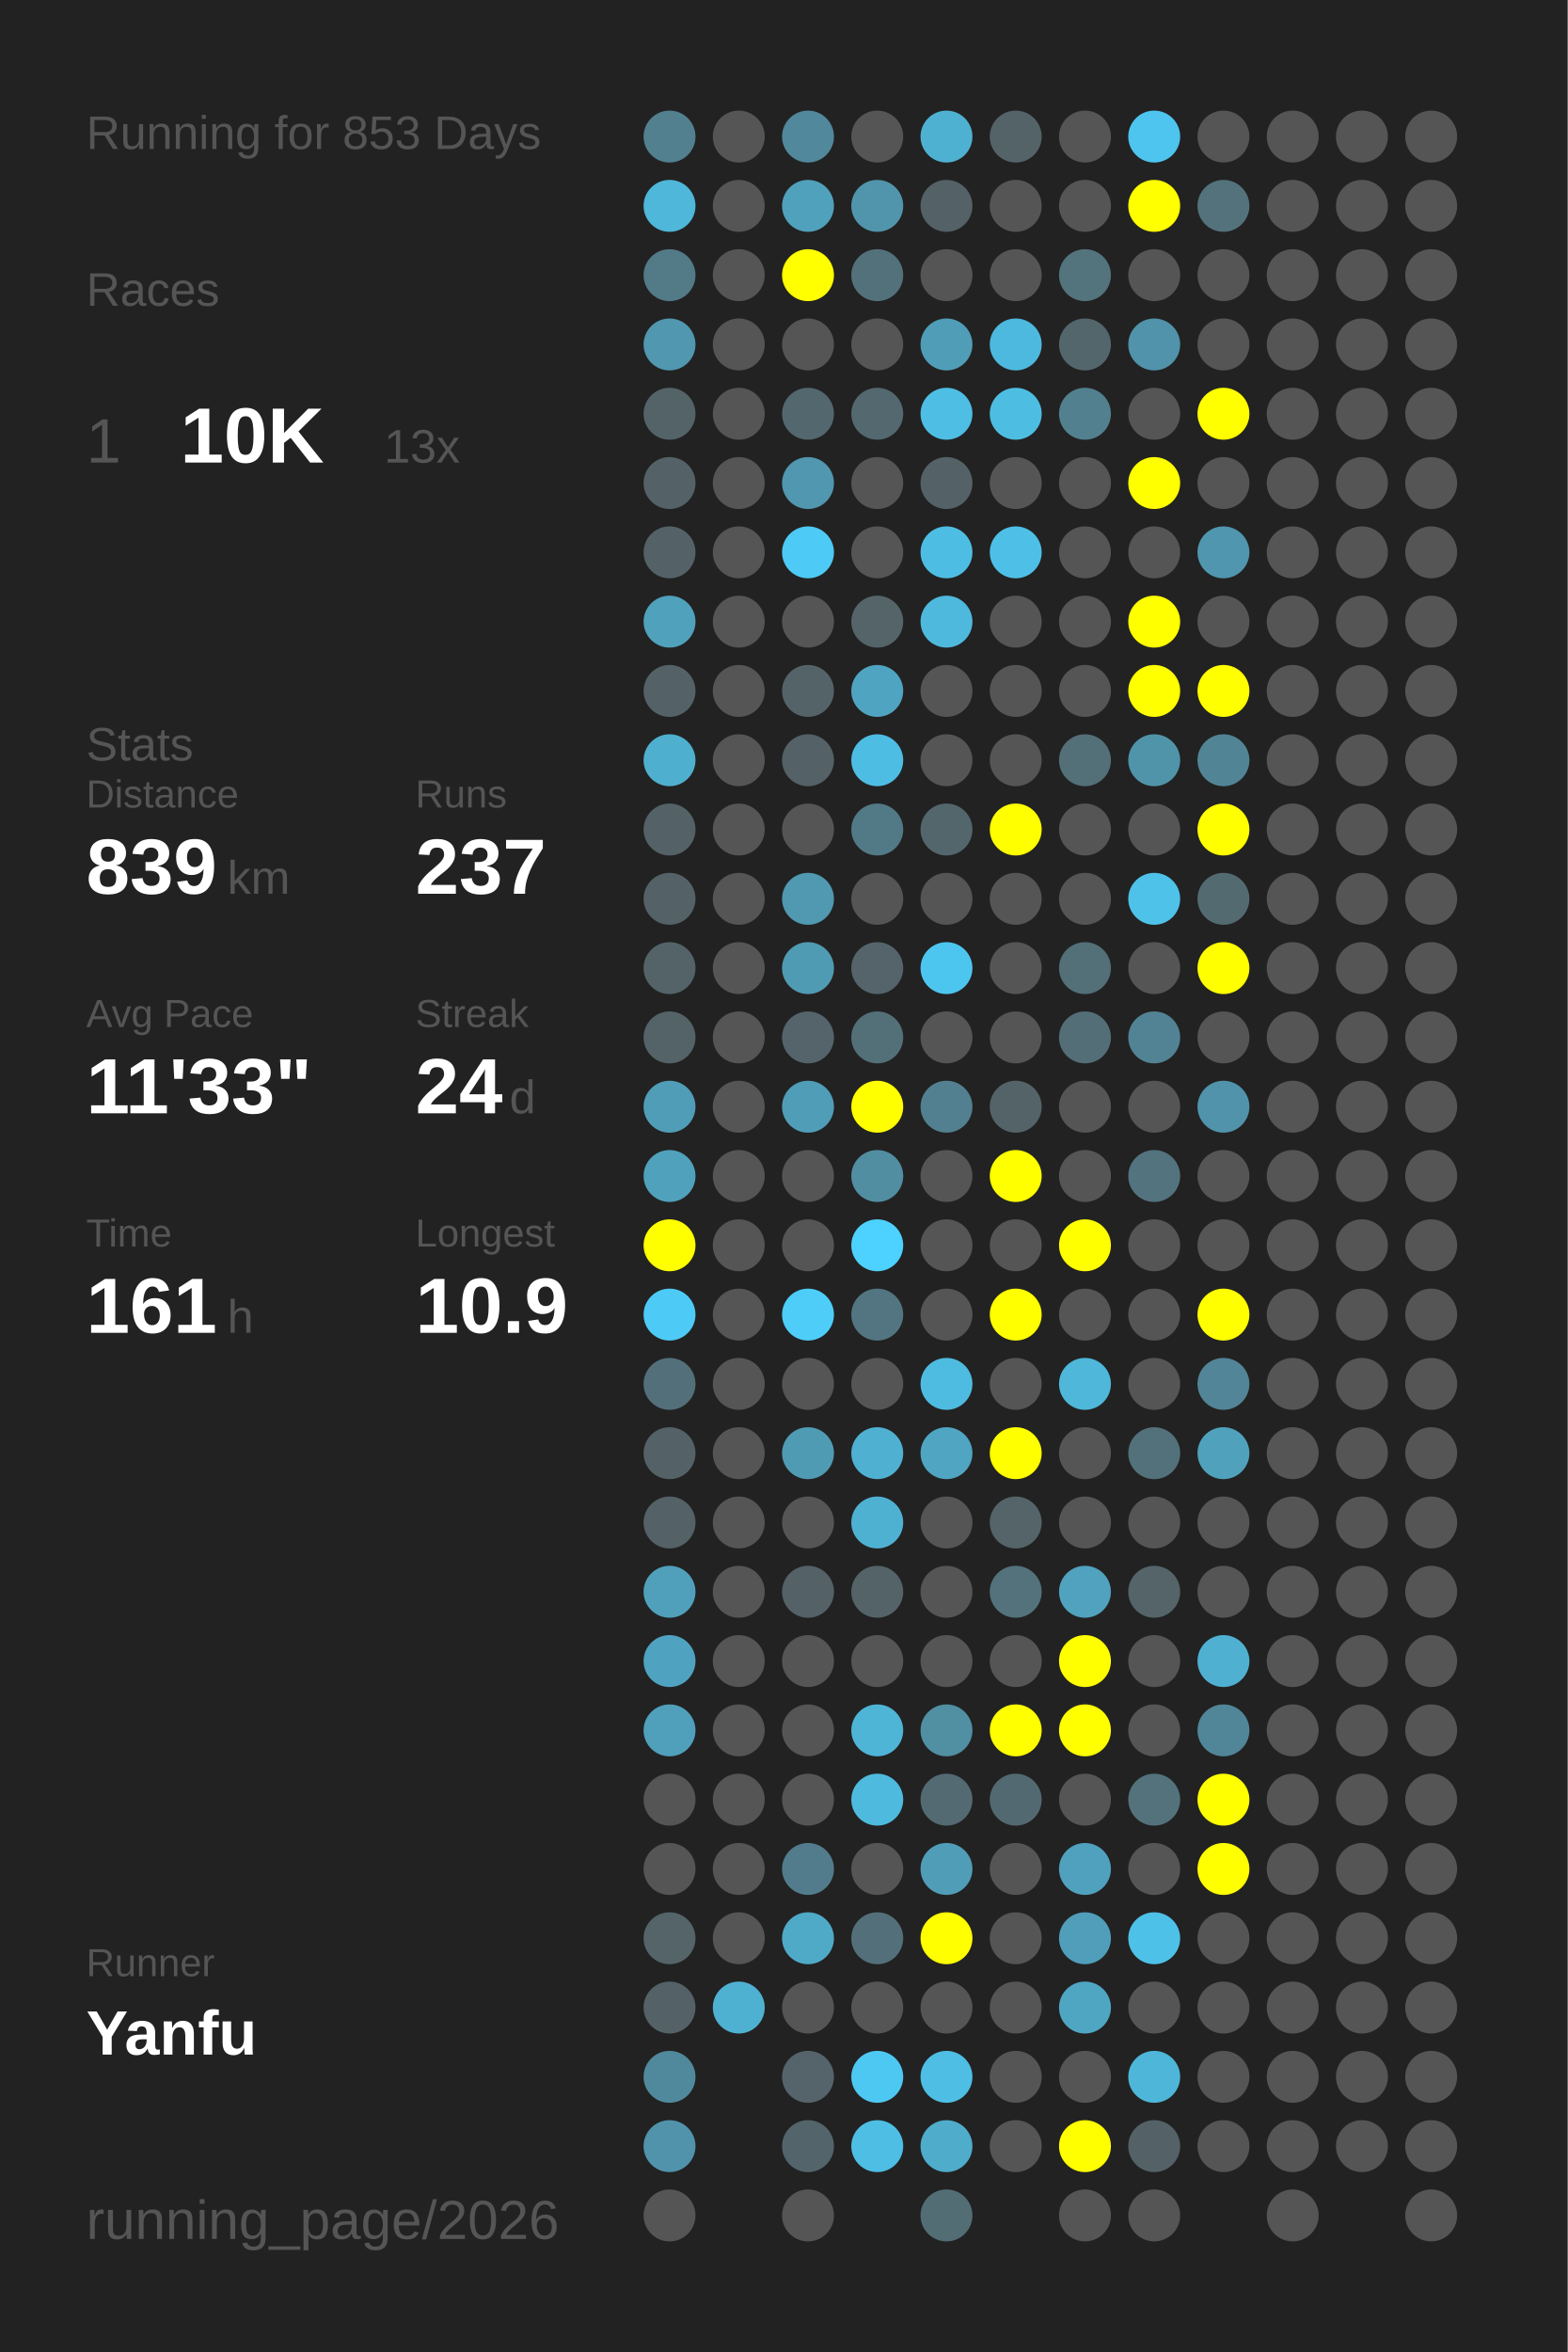
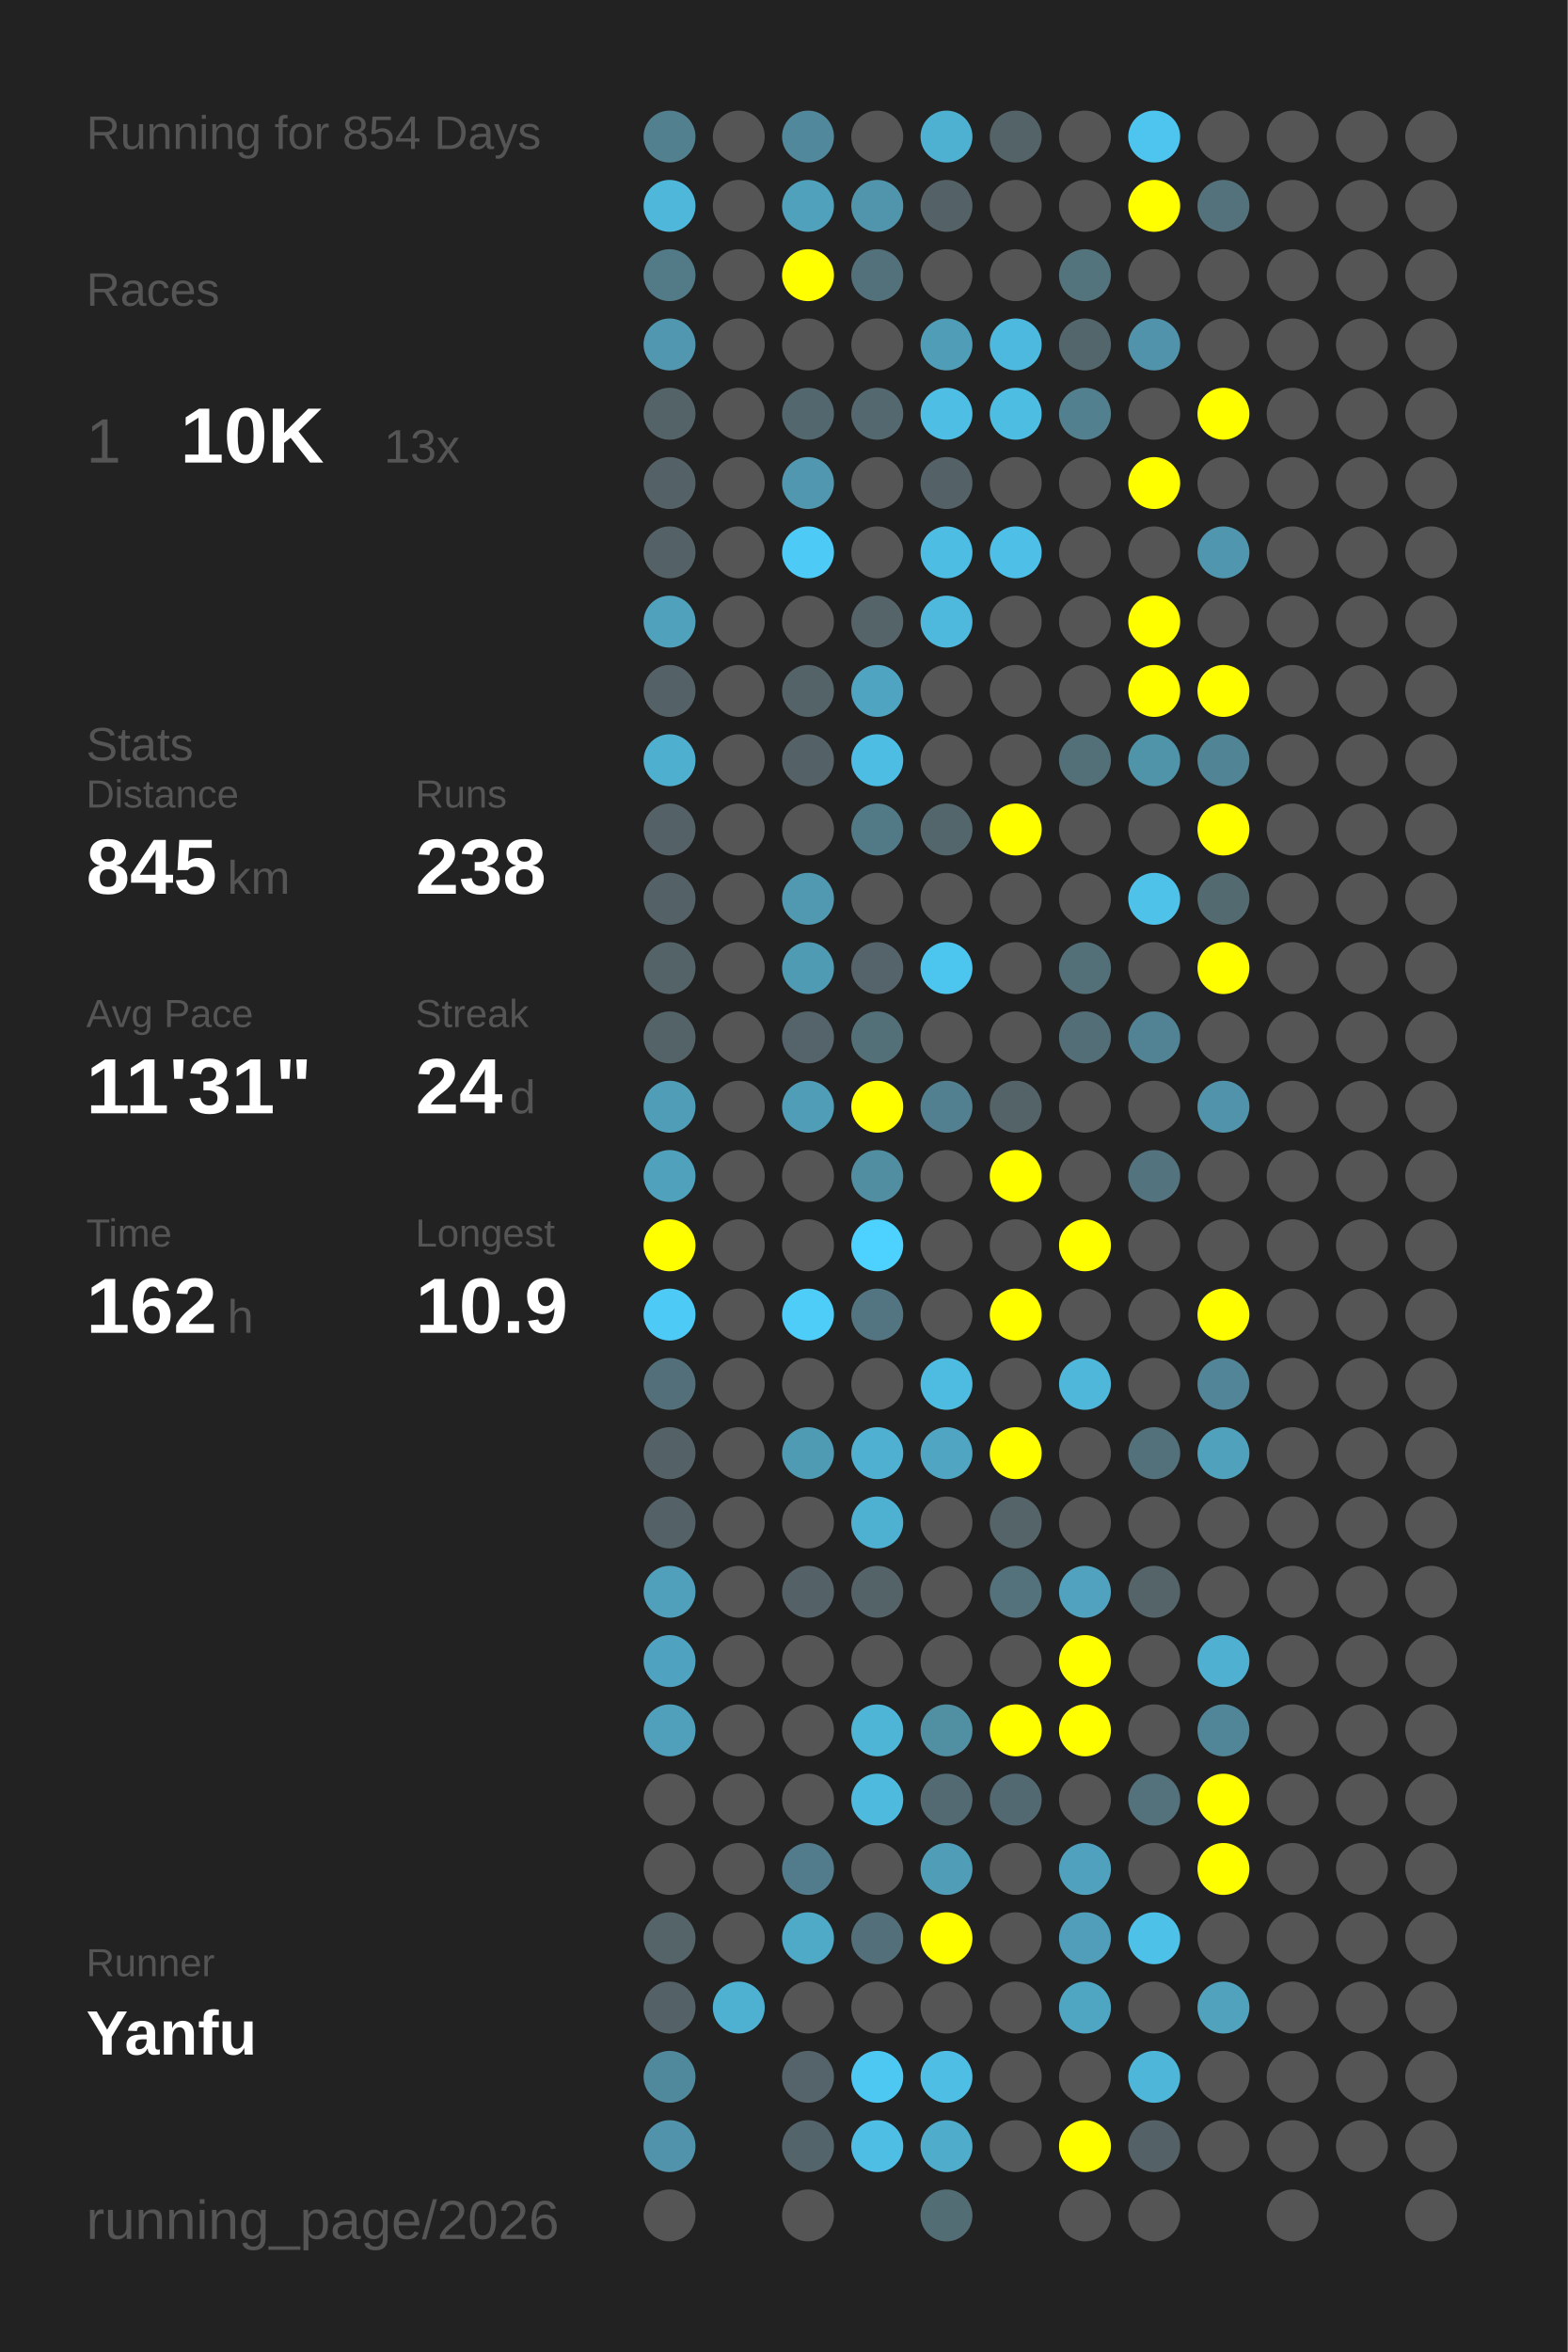
<svg xmlns="http://www.w3.org/2000/svg" baseProfile="full" height="300mm" version="1.1" viewBox="0,0,200,300" width="200mm">
  <defs />
  <rect fill="#222222" height="300" width="200" x="0" y="0" />
-   <text fill="#555555" style="font-size:6px; font-family:Arial;" x="11" y="19">Running for 853 Days</text>
+   <text fill="#555555" style="font-size:6px; font-family:Arial;" x="11" y="19">Running for 854 Days</text>
  <text fill="#555555" style="font-size:6px; font-family:Arial;" x="11" y="39">Races</text>
  <text fill="#555555" style="font-size:8px; font-family:Arial;" x="11" y="59">1</text>
  <text fill="#FFFFFF" style="font-size:10px; font-family:Arial; font-weight:bold;" x="23" y="59">10K</text>
  <text fill="#555555" style="font-size:6px; font-family:Arial;" x="49" y="59">13x</text>
  <text fill="#555555" style="font-size:6px; font-family:Arial;" x="11" y="97">Stats</text>
  <text fill="#555555" style="font-size:5px; font-family:Arial;" x="11" y="103">Distance</text>
-   <text fill="#FFFFFF" style="font-size:10px; font-family:Arial; font-weight:bold;" x="11" y="114">839</text>
+   <text fill="#FFFFFF" style="font-size:10px; font-family:Arial; font-weight:bold;" x="11" y="114">845</text>
  <text fill="#555555" style="font-size:6px; font-family:Arial;" x="29" y="114">km</text>
  <text fill="#555555" style="font-size:5px; font-family:Arial;" x="53" y="103">Runs</text>
-   <text fill="#FFFFFF" style="font-size:10px; font-family:Arial; font-weight:bold;" x="53" y="114">237</text>
+   <text fill="#FFFFFF" style="font-size:10px; font-family:Arial; font-weight:bold;" x="53" y="114">238</text>
  <text fill="#555555" style="font-size:5px; font-family:Arial;" x="11" y="131">Avg Pace</text>
-   <text fill="#FFFFFF" style="font-size:10px; font-family:Arial; font-weight:bold;" x="11" y="142">11'33"</text>
+   <text fill="#FFFFFF" style="font-size:10px; font-family:Arial; font-weight:bold;" x="11" y="142">11'31"</text>
  <text fill="#555555" style="font-size:5px; font-family:Arial;" x="53" y="131">Streak</text>
  <text fill="#FFFFFF" style="font-size:10px; font-family:Arial; font-weight:bold;" x="53" y="142">24</text>
  <text fill="#555555" style="font-size:6px; font-family:Arial;" x="65" y="142">d</text>
  <text fill="#555555" style="font-size:5px; font-family:Arial;" x="11" y="159">Time</text>
-   <text fill="#FFFFFF" style="font-size:10px; font-family:Arial; font-weight:bold;" x="11" y="170">161</text>
+   <text fill="#FFFFFF" style="font-size:10px; font-family:Arial; font-weight:bold;" x="11" y="170">162</text>
  <text fill="#555555" style="font-size:6px; font-family:Arial;" x="29" y="170">h</text>
  <text fill="#555555" style="font-size:5px; font-family:Arial;" x="53" y="159">Longest</text>
  <text fill="#FFFFFF" style="font-size:10px; font-family:Arial; font-weight:bold;" x="53" y="170">10.9</text>
  <text fill="#555555" style="font-size:5px; font-family:Arial;" x="11" y="252.065">Runner</text>
  <text fill="#FFFFFF" style="font-size:8px; font-family:Arial; font-weight:bold;" x="11" y="262.065">Yanfu</text>
  <text fill="#555555" style="font-size:7px; font-family:Arial;" x="11" y="285.581">running_page/2026</text>
  <circle cx="85.417" cy="17.419" fill="#52808f" r="3.312" />
  <circle cx="85.417" cy="26.258" fill="#4eb7da" r="3.312" />
  <circle cx="85.417" cy="35.097" fill="#527a87" r="3.312" />
  <circle cx="85.417" cy="43.935" fill="#5097af" r="3.312" />
  <circle cx="85.417" cy="52.774" fill="#546368" r="3.312" />
  <circle cx="85.417" cy="61.613" fill="#546267" r="3.312" />
  <circle cx="85.417" cy="70.452" fill="#546267" r="3.312" />
  <circle cx="85.417" cy="79.29" fill="#50a1bc" r="3.312" />
  <circle cx="85.417" cy="88.129" fill="#546267" r="3.312" />
  <circle cx="85.417" cy="96.968" fill="#4fafcf" r="3.312" />
  <circle cx="85.417" cy="105.806" fill="#546267" r="3.312" />
  <circle cx="85.417" cy="114.645" fill="#546267" r="3.312" />
  <circle cx="85.417" cy="123.484" fill="#546368" r="3.312" />
  <circle cx="85.417" cy="132.323" fill="#546368" r="3.312" />
  <circle cx="85.417" cy="141.161" fill="#509db7" r="3.312" />
  <circle cx="85.417" cy="150" fill="#50a1bc" r="3.312" />
  <circle cx="85.417" cy="158.839" fill="#FFFF00" r="3.312" />
  <circle cx="85.417" cy="167.677" fill="#4dcbf6" r="3.312" />
  <circle cx="85.417" cy="176.516" fill="#53707a" r="3.312" />
  <circle cx="85.417" cy="185.355" fill="#546267" r="3.312" />
  <circle cx="85.417" cy="194.194" fill="#546166" r="3.312" />
  <circle cx="85.417" cy="203.032" fill="#50a0bc" r="3.312" />
  <circle cx="85.417" cy="211.871" fill="#4fa3c0" r="3.312" />
  <circle cx="85.417" cy="220.71" fill="#50a0bc" r="3.312" />
  <circle cx="85.417" cy="229.548" fill="#555555" r="3.312" />
  <circle cx="85.417" cy="238.387" fill="#555555" r="3.312" />
  <circle cx="85.417" cy="247.226" fill="#546469" r="3.312" />
  <circle cx="85.417" cy="256.065" fill="#546267" r="3.312" />
  <circle cx="85.417" cy="264.903" fill="#51899c" r="3.312" />
  <circle cx="85.417" cy="273.742" fill="#5093aa" r="3.312" />
  <circle cx="85.417" cy="282.581" fill="#555555" r="3.312" />
  <circle cx="94.25" cy="17.419" fill="#555555" r="3.312" />
  <circle cx="94.25" cy="26.258" fill="#555555" r="3.312" />
  <circle cx="94.25" cy="35.097" fill="#555555" r="3.312" />
  <circle cx="94.25" cy="43.935" fill="#555555" r="3.312" />
  <circle cx="94.25" cy="52.774" fill="#555555" r="3.312" />
  <circle cx="94.25" cy="61.613" fill="#555555" r="3.312" />
  <circle cx="94.25" cy="70.452" fill="#555555" r="3.312" />
  <circle cx="94.25" cy="79.29" fill="#555555" r="3.312" />
  <circle cx="94.25" cy="88.129" fill="#555555" r="3.312" />
  <circle cx="94.25" cy="96.968" fill="#555555" r="3.312" />
  <circle cx="94.25" cy="105.806" fill="#555555" r="3.312" />
  <circle cx="94.25" cy="114.645" fill="#555555" r="3.312" />
  <circle cx="94.25" cy="123.484" fill="#555555" r="3.312" />
  <circle cx="94.25" cy="132.323" fill="#555555" r="3.312" />
  <circle cx="94.25" cy="141.161" fill="#555555" r="3.312" />
  <circle cx="94.25" cy="150" fill="#555555" r="3.312" />
  <circle cx="94.25" cy="158.839" fill="#555555" r="3.312" />
  <circle cx="94.25" cy="167.677" fill="#555555" r="3.312" />
  <circle cx="94.25" cy="176.516" fill="#555555" r="3.312" />
  <circle cx="94.25" cy="185.355" fill="#555555" r="3.312" />
  <circle cx="94.25" cy="194.194" fill="#555555" r="3.312" />
  <circle cx="94.25" cy="203.032" fill="#555555" r="3.312" />
  <circle cx="94.25" cy="211.871" fill="#555555" r="3.312" />
  <circle cx="94.25" cy="220.71" fill="#555555" r="3.312" />
  <circle cx="94.25" cy="229.548" fill="#555555" r="3.312" />
  <circle cx="94.25" cy="238.387" fill="#555555" r="3.312" />
  <circle cx="94.25" cy="247.226" fill="#555555" r="3.312" />
  <circle cx="94.25" cy="256.065" fill="#4fb1d2" r="3.312" />
  <circle cx="103.083" cy="17.419" fill="#51889b" r="3.312" />
  <circle cx="103.083" cy="26.258" fill="#50a1bc" r="3.312" />
  <circle cx="103.083" cy="35.097" fill="#FFFF00" r="3.312" />
  <circle cx="103.083" cy="43.935" fill="#555555" r="3.312" />
  <circle cx="103.083" cy="52.774" fill="#53676e" r="3.312" />
  <circle cx="103.083" cy="61.613" fill="#5097af" r="3.312" />
  <circle cx="103.083" cy="70.452" fill="#4dcaf5" r="3.312" />
  <circle cx="103.083" cy="79.29" fill="#555555" r="3.312" />
  <circle cx="103.083" cy="88.129" fill="#546368" r="3.312" />
  <circle cx="103.083" cy="96.968" fill="#546267" r="3.312" />
  <circle cx="103.083" cy="105.806" fill="#555555" r="3.312" />
  <circle cx="103.083" cy="114.645" fill="#5099b1" r="3.312" />
  <circle cx="103.083" cy="123.484" fill="#509bb4" r="3.312" />
  <circle cx="103.083" cy="132.323" fill="#54646a" r="3.312" />
  <circle cx="103.083" cy="141.161" fill="#509db8" r="3.312" />
  <circle cx="103.083" cy="150" fill="#555555" r="3.312" />
  <circle cx="103.083" cy="158.839" fill="#555555" r="3.312" />
  <circle cx="103.083" cy="167.677" fill="#4dcdf8" r="3.312" />
  <circle cx="103.083" cy="176.516" fill="#555555" r="3.312" />
  <circle cx="103.083" cy="185.355" fill="#509bb4" r="3.312" />
  <circle cx="103.083" cy="194.194" fill="#555555" r="3.312" />
  <circle cx="103.083" cy="203.032" fill="#546268" r="3.312" />
  <circle cx="103.083" cy="211.871" fill="#555555" r="3.312" />
  <circle cx="103.083" cy="220.71" fill="#555555" r="3.312" />
  <circle cx="103.083" cy="229.548" fill="#555555" r="3.312" />
  <circle cx="103.083" cy="238.387" fill="#527c8b" r="3.312" />
  <circle cx="103.083" cy="247.226" fill="#4faac8" r="3.312" />
  <circle cx="103.083" cy="256.065" fill="#555555" r="3.312" />
  <circle cx="103.083" cy="264.903" fill="#54646a" r="3.312" />
  <circle cx="103.083" cy="273.742" fill="#53656b" r="3.312" />
  <circle cx="103.083" cy="282.581" fill="#555555" r="3.312" />
  <circle cx="111.917" cy="17.419" fill="#555555" r="3.312" />
  <circle cx="111.917" cy="26.258" fill="#5095ac" r="3.312" />
  <circle cx="111.917" cy="35.097" fill="#53717b" r="3.312" />
  <circle cx="111.917" cy="43.935" fill="#555555" r="3.312" />
  <circle cx="111.917" cy="52.774" fill="#53686f" r="3.312" />
  <circle cx="111.917" cy="61.613" fill="#555555" r="3.312" />
  <circle cx="111.917" cy="70.452" fill="#555555" r="3.312" />
  <circle cx="111.917" cy="79.29" fill="#546469" r="3.312" />
  <circle cx="111.917" cy="88.129" fill="#4fa4c1" r="3.312" />
  <circle cx="111.917" cy="96.968" fill="#4ebde3" r="3.312" />
  <circle cx="111.917" cy="105.806" fill="#527986" r="3.312" />
  <circle cx="111.917" cy="114.645" fill="#555555" r="3.312" />
  <circle cx="111.917" cy="123.484" fill="#54646a" r="3.312" />
  <circle cx="111.917" cy="132.323" fill="#537079" r="3.312" />
  <circle cx="111.917" cy="141.161" fill="#FFFF00" r="3.312" />
  <circle cx="111.917" cy="150" fill="#518ea2" r="3.312" />
  <circle cx="111.917" cy="158.839" fill="#4dd1fe" r="3.312" />
  <circle cx="111.917" cy="167.677" fill="#527581" r="3.312" />
  <circle cx="111.917" cy="176.516" fill="#555555" r="3.312" />
  <circle cx="111.917" cy="185.355" fill="#4fb0d1" r="3.312" />
  <circle cx="111.917" cy="194.194" fill="#4fb1d2" r="3.312" />
  <circle cx="111.917" cy="203.032" fill="#546368" r="3.312" />
  <circle cx="111.917" cy="211.871" fill="#555555" r="3.312" />
  <circle cx="111.917" cy="220.71" fill="#4eb5d7" r="3.312" />
  <circle cx="111.917" cy="229.548" fill="#4ebade" r="3.312" />
  <circle cx="111.917" cy="238.387" fill="#555555" r="3.312" />
  <circle cx="111.917" cy="247.226" fill="#53707a" r="3.312" />
  <circle cx="111.917" cy="256.065" fill="#555555" r="3.312" />
  <circle cx="111.917" cy="264.903" fill="#4dc8f2" r="3.312" />
  <circle cx="111.917" cy="273.742" fill="#4ebee4" r="3.312" />
  <circle cx="120.75" cy="17.419" fill="#4fb1d2" r="3.312" />
  <circle cx="120.75" cy="26.258" fill="#546166" r="3.312" />
  <circle cx="120.75" cy="35.097" fill="#555555" r="3.312" />
  <circle cx="120.75" cy="43.935" fill="#509db7" r="3.312" />
  <circle cx="120.75" cy="52.774" fill="#4ebee4" r="3.312" />
  <circle cx="120.75" cy="61.613" fill="#546267" r="3.312" />
  <circle cx="120.75" cy="70.452" fill="#4ebde3" r="3.312" />
  <circle cx="120.75" cy="79.29" fill="#4eb9dd" r="3.312" />
  <circle cx="120.75" cy="88.129" fill="#555555" r="3.312" />
  <circle cx="120.75" cy="96.968" fill="#555555" r="3.312" />
  <circle cx="120.75" cy="105.806" fill="#53666c" r="3.312" />
  <circle cx="120.75" cy="114.645" fill="#555555" r="3.312" />
  <circle cx="120.75" cy="123.484" fill="#4dc6ef" r="3.312" />
  <circle cx="120.75" cy="132.323" fill="#555555" r="3.312" />
  <circle cx="120.75" cy="141.161" fill="#528090" r="3.312" />
  <circle cx="120.75" cy="150" fill="#555555" r="3.312" />
  <circle cx="120.75" cy="158.839" fill="#555555" r="3.312" />
  <circle cx="120.75" cy="167.677" fill="#555555" r="3.312" />
  <circle cx="120.75" cy="176.516" fill="#4ebbe0" r="3.312" />
  <circle cx="120.75" cy="185.355" fill="#4fa5c2" r="3.312" />
  <circle cx="120.75" cy="194.194" fill="#555555" r="3.312" />
  <circle cx="120.75" cy="203.032" fill="#555555" r="3.312" />
  <circle cx="120.75" cy="211.871" fill="#555555" r="3.312" />
  <circle cx="120.75" cy="220.71" fill="#518fa3" r="3.312" />
  <circle cx="120.75" cy="229.548" fill="#536a72" r="3.312" />
  <circle cx="120.75" cy="238.387" fill="#509db7" r="3.312" />
  <circle cx="120.75" cy="247.226" fill="#FFFF00" r="3.312" />
  <circle cx="120.75" cy="256.065" fill="#555555" r="3.312" />
  <circle cx="120.75" cy="264.903" fill="#4ebee4" r="3.312" />
  <circle cx="120.75" cy="273.742" fill="#4faccb" r="3.312" />
  <circle cx="120.75" cy="282.581" fill="#536d75" r="3.312" />
  <circle cx="129.583" cy="17.419" fill="#546368" r="3.312" />
  <circle cx="129.583" cy="26.258" fill="#555555" r="3.312" />
  <circle cx="129.583" cy="35.097" fill="#555555" r="3.312" />
  <circle cx="129.583" cy="43.935" fill="#4eb9de" r="3.312" />
  <circle cx="129.583" cy="52.774" fill="#4ebde2" r="3.312" />
  <circle cx="129.583" cy="61.613" fill="#555555" r="3.312" />
  <circle cx="129.583" cy="70.452" fill="#4ec0e7" r="3.312" />
  <circle cx="129.583" cy="79.29" fill="#555555" r="3.312" />
  <circle cx="129.583" cy="88.129" fill="#555555" r="3.312" />
  <circle cx="129.583" cy="96.968" fill="#555555" r="3.312" />
  <circle cx="129.583" cy="105.806" fill="#FFFF00" r="3.312" />
  <circle cx="129.583" cy="114.645" fill="#555555" r="3.312" />
  <circle cx="129.583" cy="123.484" fill="#555555" r="3.312" />
  <circle cx="129.583" cy="132.323" fill="#555555" r="3.312" />
  <circle cx="129.583" cy="141.161" fill="#546368" r="3.312" />
  <circle cx="129.583" cy="150" fill="#FFFF00" r="3.312" />
  <circle cx="129.583" cy="158.839" fill="#555555" r="3.312" />
  <circle cx="129.583" cy="167.677" fill="#FFFF00" r="3.312" />
  <circle cx="129.583" cy="176.516" fill="#555555" r="3.312" />
  <circle cx="129.583" cy="185.355" fill="#FFFF00" r="3.312" />
  <circle cx="129.583" cy="194.194" fill="#546469" r="3.312" />
  <circle cx="129.583" cy="203.032" fill="#53727c" r="3.312" />
  <circle cx="129.583" cy="211.871" fill="#555555" r="3.312" />
  <circle cx="129.583" cy="220.71" fill="#FFFF00" r="3.312" />
  <circle cx="129.583" cy="229.548" fill="#536971" r="3.312" />
  <circle cx="129.583" cy="238.387" fill="#555555" r="3.312" />
  <circle cx="129.583" cy="247.226" fill="#555555" r="3.312" />
  <circle cx="129.583" cy="256.065" fill="#555555" r="3.312" />
  <circle cx="129.583" cy="264.903" fill="#555555" r="3.312" />
  <circle cx="129.583" cy="273.742" fill="#555555" r="3.312" />
  <circle cx="138.417" cy="17.419" fill="#555555" r="3.312" />
  <circle cx="138.417" cy="26.258" fill="#555555" r="3.312" />
  <circle cx="138.417" cy="35.097" fill="#53737d" r="3.312" />
  <circle cx="138.417" cy="43.935" fill="#53666c" r="3.312" />
  <circle cx="138.417" cy="52.774" fill="#52808f" r="3.312" />
  <circle cx="138.417" cy="61.613" fill="#555555" r="3.312" />
  <circle cx="138.417" cy="70.452" fill="#555555" r="3.312" />
  <circle cx="138.417" cy="79.29" fill="#555555" r="3.312" />
  <circle cx="138.417" cy="88.129" fill="#555555" r="3.312" />
  <circle cx="138.417" cy="96.968" fill="#536f78" r="3.312" />
  <circle cx="138.417" cy="105.806" fill="#555555" r="3.312" />
  <circle cx="138.417" cy="114.645" fill="#555555" r="3.312" />
  <circle cx="138.417" cy="123.484" fill="#536f78" r="3.312" />
  <circle cx="138.417" cy="132.323" fill="#536e77" r="3.312" />
  <circle cx="138.417" cy="141.161" fill="#555555" r="3.312" />
  <circle cx="138.417" cy="150" fill="#555555" r="3.312" />
  <circle cx="138.417" cy="158.839" fill="#FFFF00" r="3.312" />
  <circle cx="138.417" cy="167.677" fill="#555555" r="3.312" />
  <circle cx="138.417" cy="176.516" fill="#4eb7da" r="3.312" />
  <circle cx="138.417" cy="185.355" fill="#555555" r="3.312" />
  <circle cx="138.417" cy="194.194" fill="#555555" r="3.312" />
  <circle cx="138.417" cy="203.032" fill="#50a2be" r="3.312" />
  <circle cx="138.417" cy="211.871" fill="#FFFF00" r="3.312" />
  <circle cx="138.417" cy="220.71" fill="#FFFF00" r="3.312" />
  <circle cx="138.417" cy="229.548" fill="#555555" r="3.312" />
  <circle cx="138.417" cy="238.387" fill="#50a1bd" r="3.312" />
  <circle cx="138.417" cy="247.226" fill="#509eb9" r="3.312" />
  <circle cx="138.417" cy="256.065" fill="#4fa6c3" r="3.312" />
  <circle cx="138.417" cy="264.903" fill="#555555" r="3.312" />
  <circle cx="138.417" cy="273.742" fill="#FFFF00" r="3.312" />
  <circle cx="138.417" cy="282.581" fill="#555555" r="3.312" />
  <circle cx="147.25" cy="17.419" fill="#4dc5ee" r="3.312" />
  <circle cx="147.25" cy="26.258" fill="#FFFF00" r="3.312" />
  <circle cx="147.25" cy="35.097" fill="#555555" r="3.312" />
  <circle cx="147.25" cy="43.935" fill="#5093aa" r="3.312" />
  <circle cx="147.25" cy="52.774" fill="#555555" r="3.312" />
  <circle cx="147.25" cy="61.613" fill="#FFFF00" r="3.312" />
  <circle cx="147.25" cy="70.452" fill="#555555" r="3.312" />
  <circle cx="147.25" cy="79.29" fill="#FFFF00" r="3.312" />
  <circle cx="147.25" cy="88.129" fill="#FFFF00" r="3.312" />
  <circle cx="147.25" cy="96.968" fill="#5094aa" r="3.312" />
  <circle cx="147.25" cy="105.806" fill="#555555" r="3.312" />
  <circle cx="147.25" cy="114.645" fill="#4ec2e9" r="3.312" />
  <circle cx="147.25" cy="123.484" fill="#555555" r="3.312" />
  <circle cx="147.25" cy="132.323" fill="#528394" r="3.312" />
  <circle cx="147.25" cy="141.161" fill="#555555" r="3.312" />
  <circle cx="147.25" cy="150" fill="#53737e" r="3.312" />
  <circle cx="147.25" cy="158.839" fill="#555555" r="3.312" />
  <circle cx="147.25" cy="167.677" fill="#555555" r="3.312" />
  <circle cx="147.25" cy="176.516" fill="#555555" r="3.312" />
  <circle cx="147.25" cy="185.355" fill="#53717b" r="3.312" />
  <circle cx="147.25" cy="194.194" fill="#555555" r="3.312" />
  <circle cx="147.25" cy="203.032" fill="#546469" r="3.312" />
  <circle cx="147.25" cy="211.871" fill="#555555" r="3.312" />
  <circle cx="147.25" cy="220.71" fill="#555555" r="3.312" />
  <circle cx="147.25" cy="229.548" fill="#53727c" r="3.312" />
  <circle cx="147.25" cy="238.387" fill="#555555" r="3.312" />
  <circle cx="147.25" cy="247.226" fill="#4ec1e8" r="3.312" />
  <circle cx="147.25" cy="256.065" fill="#555555" r="3.312" />
  <circle cx="147.25" cy="264.903" fill="#4eb6d8" r="3.312" />
  <circle cx="147.25" cy="273.742" fill="#546267" r="3.312" />
  <circle cx="147.25" cy="282.581" fill="#555555" r="3.312" />
  <circle cx="156.083" cy="17.419" fill="#555555" r="3.312" />
  <circle cx="156.083" cy="26.258" fill="#53727c" r="3.312" />
  <circle cx="156.083" cy="35.097" fill="#555555" r="3.312" />
  <circle cx="156.083" cy="43.935" fill="#555555" r="3.312" />
  <circle cx="156.083" cy="52.774" fill="#FFFF00" r="3.312" />
  <circle cx="156.083" cy="61.613" fill="#555555" r="3.312" />
  <circle cx="156.083" cy="70.452" fill="#5096ae" r="3.312" />
  <circle cx="156.083" cy="79.29" fill="#555555" r="3.312" />
  <circle cx="156.083" cy="88.129" fill="#FFFF00" r="3.312" />
  <circle cx="156.083" cy="96.968" fill="#518596" r="3.312" />
  <circle cx="156.083" cy="105.806" fill="#FFFF00" r="3.312" />
  <circle cx="156.083" cy="114.645" fill="#536a71" r="3.312" />
  <circle cx="156.083" cy="123.484" fill="#FFFF00" r="3.312" />
  <circle cx="156.083" cy="132.323" fill="#555555" r="3.312" />
  <circle cx="156.083" cy="141.161" fill="#5093aa" r="3.312" />
  <circle cx="156.083" cy="150" fill="#555555" r="3.312" />
  <circle cx="156.083" cy="158.839" fill="#555555" r="3.312" />
  <circle cx="156.083" cy="167.677" fill="#FFFF00" r="3.312" />
  <circle cx="156.083" cy="176.516" fill="#518597" r="3.312" />
  <circle cx="156.083" cy="185.355" fill="#50a1bc" r="3.312" />
  <circle cx="156.083" cy="194.194" fill="#555555" r="3.312" />
  <circle cx="156.083" cy="203.032" fill="#555555" r="3.312" />
  <circle cx="156.083" cy="211.871" fill="#4fb0d1" r="3.312" />
  <circle cx="156.083" cy="220.71" fill="#518698" r="3.312" />
  <circle cx="156.083" cy="229.548" fill="#FFFF00" r="3.312" />
  <circle cx="156.083" cy="238.387" fill="#FFFF00" r="3.312" />
  <circle cx="156.083" cy="247.226" fill="#555555" r="3.312" />
-   <circle cx="156.083" cy="256.065" fill="#555555" r="3.312" />
+   <circle cx="156.083" cy="256.065" fill="#50a2bd" r="3.312" />
  <circle cx="156.083" cy="264.903" fill="#555555" r="3.312" />
  <circle cx="156.083" cy="273.742" fill="#555555" r="3.312" />
  <circle cx="164.917" cy="17.419" fill="#555555" r="3.312" />
  <circle cx="164.917" cy="26.258" fill="#555555" r="3.312" />
  <circle cx="164.917" cy="35.097" fill="#555555" r="3.312" />
  <circle cx="164.917" cy="43.935" fill="#555555" r="3.312" />
  <circle cx="164.917" cy="52.774" fill="#555555" r="3.312" />
  <circle cx="164.917" cy="61.613" fill="#555555" r="3.312" />
  <circle cx="164.917" cy="70.452" fill="#555555" r="3.312" />
  <circle cx="164.917" cy="79.29" fill="#555555" r="3.312" />
  <circle cx="164.917" cy="88.129" fill="#555555" r="3.312" />
  <circle cx="164.917" cy="96.968" fill="#555555" r="3.312" />
  <circle cx="164.917" cy="105.806" fill="#555555" r="3.312" />
  <circle cx="164.917" cy="114.645" fill="#555555" r="3.312" />
  <circle cx="164.917" cy="123.484" fill="#555555" r="3.312" />
  <circle cx="164.917" cy="132.323" fill="#555555" r="3.312" />
  <circle cx="164.917" cy="141.161" fill="#555555" r="3.312" />
  <circle cx="164.917" cy="150" fill="#555555" r="3.312" />
  <circle cx="164.917" cy="158.839" fill="#555555" r="3.312" />
  <circle cx="164.917" cy="167.677" fill="#555555" r="3.312" />
  <circle cx="164.917" cy="176.516" fill="#555555" r="3.312" />
  <circle cx="164.917" cy="185.355" fill="#555555" r="3.312" />
  <circle cx="164.917" cy="194.194" fill="#555555" r="3.312" />
  <circle cx="164.917" cy="203.032" fill="#555555" r="3.312" />
  <circle cx="164.917" cy="211.871" fill="#555555" r="3.312" />
  <circle cx="164.917" cy="220.71" fill="#555555" r="3.312" />
  <circle cx="164.917" cy="229.548" fill="#555555" r="3.312" />
  <circle cx="164.917" cy="238.387" fill="#555555" r="3.312" />
  <circle cx="164.917" cy="247.226" fill="#555555" r="3.312" />
  <circle cx="164.917" cy="256.065" fill="#555555" r="3.312" />
  <circle cx="164.917" cy="264.903" fill="#555555" r="3.312" />
  <circle cx="164.917" cy="273.742" fill="#555555" r="3.312" />
  <circle cx="164.917" cy="282.581" fill="#555555" r="3.312" />
  <circle cx="173.75" cy="17.419" fill="#555555" r="3.312" />
  <circle cx="173.75" cy="26.258" fill="#555555" r="3.312" />
  <circle cx="173.75" cy="35.097" fill="#555555" r="3.312" />
  <circle cx="173.75" cy="43.935" fill="#555555" r="3.312" />
  <circle cx="173.75" cy="52.774" fill="#555555" r="3.312" />
  <circle cx="173.75" cy="61.613" fill="#555555" r="3.312" />
  <circle cx="173.75" cy="70.452" fill="#555555" r="3.312" />
  <circle cx="173.75" cy="79.29" fill="#555555" r="3.312" />
  <circle cx="173.75" cy="88.129" fill="#555555" r="3.312" />
  <circle cx="173.75" cy="96.968" fill="#555555" r="3.312" />
  <circle cx="173.75" cy="105.806" fill="#555555" r="3.312" />
  <circle cx="173.75" cy="114.645" fill="#555555" r="3.312" />
  <circle cx="173.75" cy="123.484" fill="#555555" r="3.312" />
  <circle cx="173.75" cy="132.323" fill="#555555" r="3.312" />
  <circle cx="173.75" cy="141.161" fill="#555555" r="3.312" />
  <circle cx="173.75" cy="150" fill="#555555" r="3.312" />
  <circle cx="173.75" cy="158.839" fill="#555555" r="3.312" />
  <circle cx="173.75" cy="167.677" fill="#555555" r="3.312" />
  <circle cx="173.75" cy="176.516" fill="#555555" r="3.312" />
  <circle cx="173.75" cy="185.355" fill="#555555" r="3.312" />
  <circle cx="173.75" cy="194.194" fill="#555555" r="3.312" />
  <circle cx="173.75" cy="203.032" fill="#555555" r="3.312" />
  <circle cx="173.75" cy="211.871" fill="#555555" r="3.312" />
  <circle cx="173.75" cy="220.71" fill="#555555" r="3.312" />
  <circle cx="173.75" cy="229.548" fill="#555555" r="3.312" />
  <circle cx="173.75" cy="238.387" fill="#555555" r="3.312" />
  <circle cx="173.75" cy="247.226" fill="#555555" r="3.312" />
  <circle cx="173.75" cy="256.065" fill="#555555" r="3.312" />
  <circle cx="173.75" cy="264.903" fill="#555555" r="3.312" />
  <circle cx="173.75" cy="273.742" fill="#555555" r="3.312" />
  <circle cx="182.583" cy="17.419" fill="#555555" r="3.312" />
  <circle cx="182.583" cy="26.258" fill="#555555" r="3.312" />
  <circle cx="182.583" cy="35.097" fill="#555555" r="3.312" />
  <circle cx="182.583" cy="43.935" fill="#555555" r="3.312" />
  <circle cx="182.583" cy="52.774" fill="#555555" r="3.312" />
  <circle cx="182.583" cy="61.613" fill="#555555" r="3.312" />
  <circle cx="182.583" cy="70.452" fill="#555555" r="3.312" />
  <circle cx="182.583" cy="79.29" fill="#555555" r="3.312" />
  <circle cx="182.583" cy="88.129" fill="#555555" r="3.312" />
  <circle cx="182.583" cy="96.968" fill="#555555" r="3.312" />
  <circle cx="182.583" cy="105.806" fill="#555555" r="3.312" />
  <circle cx="182.583" cy="114.645" fill="#555555" r="3.312" />
  <circle cx="182.583" cy="123.484" fill="#555555" r="3.312" />
  <circle cx="182.583" cy="132.323" fill="#555555" r="3.312" />
  <circle cx="182.583" cy="141.161" fill="#555555" r="3.312" />
  <circle cx="182.583" cy="150" fill="#555555" r="3.312" />
  <circle cx="182.583" cy="158.839" fill="#555555" r="3.312" />
  <circle cx="182.583" cy="167.677" fill="#555555" r="3.312" />
  <circle cx="182.583" cy="176.516" fill="#555555" r="3.312" />
  <circle cx="182.583" cy="185.355" fill="#555555" r="3.312" />
  <circle cx="182.583" cy="194.194" fill="#555555" r="3.312" />
  <circle cx="182.583" cy="203.032" fill="#555555" r="3.312" />
  <circle cx="182.583" cy="211.871" fill="#555555" r="3.312" />
  <circle cx="182.583" cy="220.71" fill="#555555" r="3.312" />
  <circle cx="182.583" cy="229.548" fill="#555555" r="3.312" />
  <circle cx="182.583" cy="238.387" fill="#555555" r="3.312" />
  <circle cx="182.583" cy="247.226" fill="#555555" r="3.312" />
  <circle cx="182.583" cy="256.065" fill="#555555" r="3.312" />
  <circle cx="182.583" cy="264.903" fill="#555555" r="3.312" />
  <circle cx="182.583" cy="273.742" fill="#555555" r="3.312" />
  <circle cx="182.583" cy="282.581" fill="#555555" r="3.312" />
</svg>
